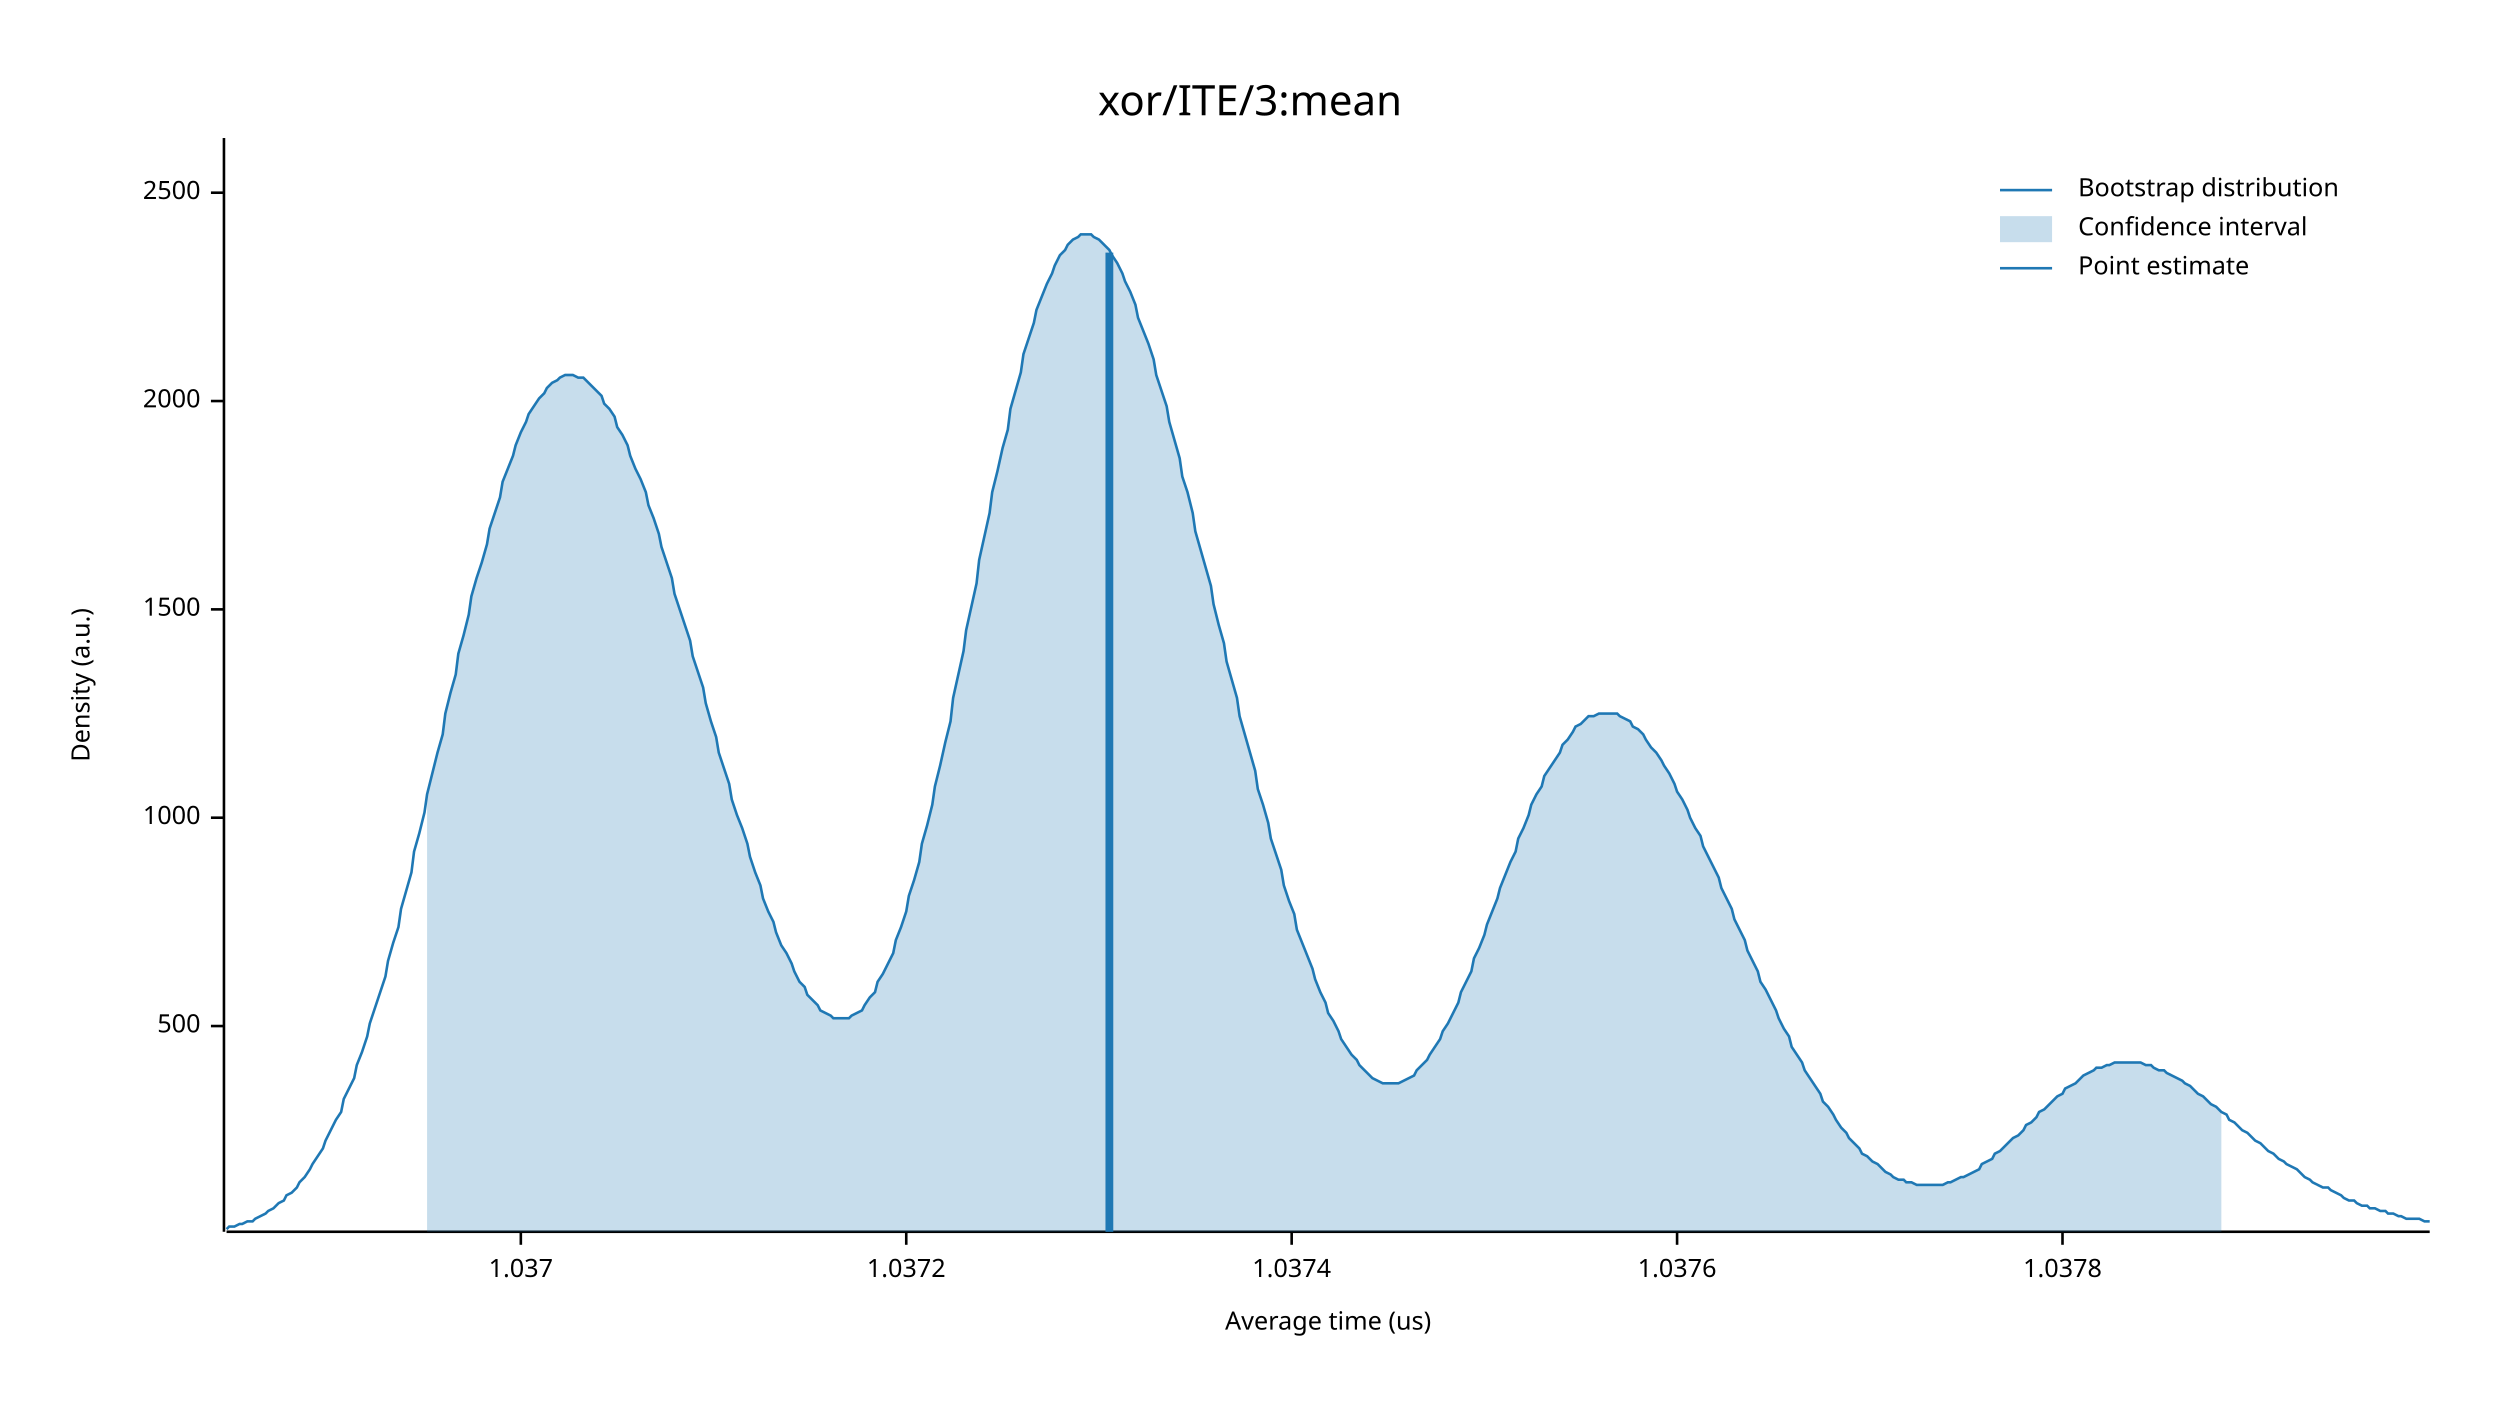
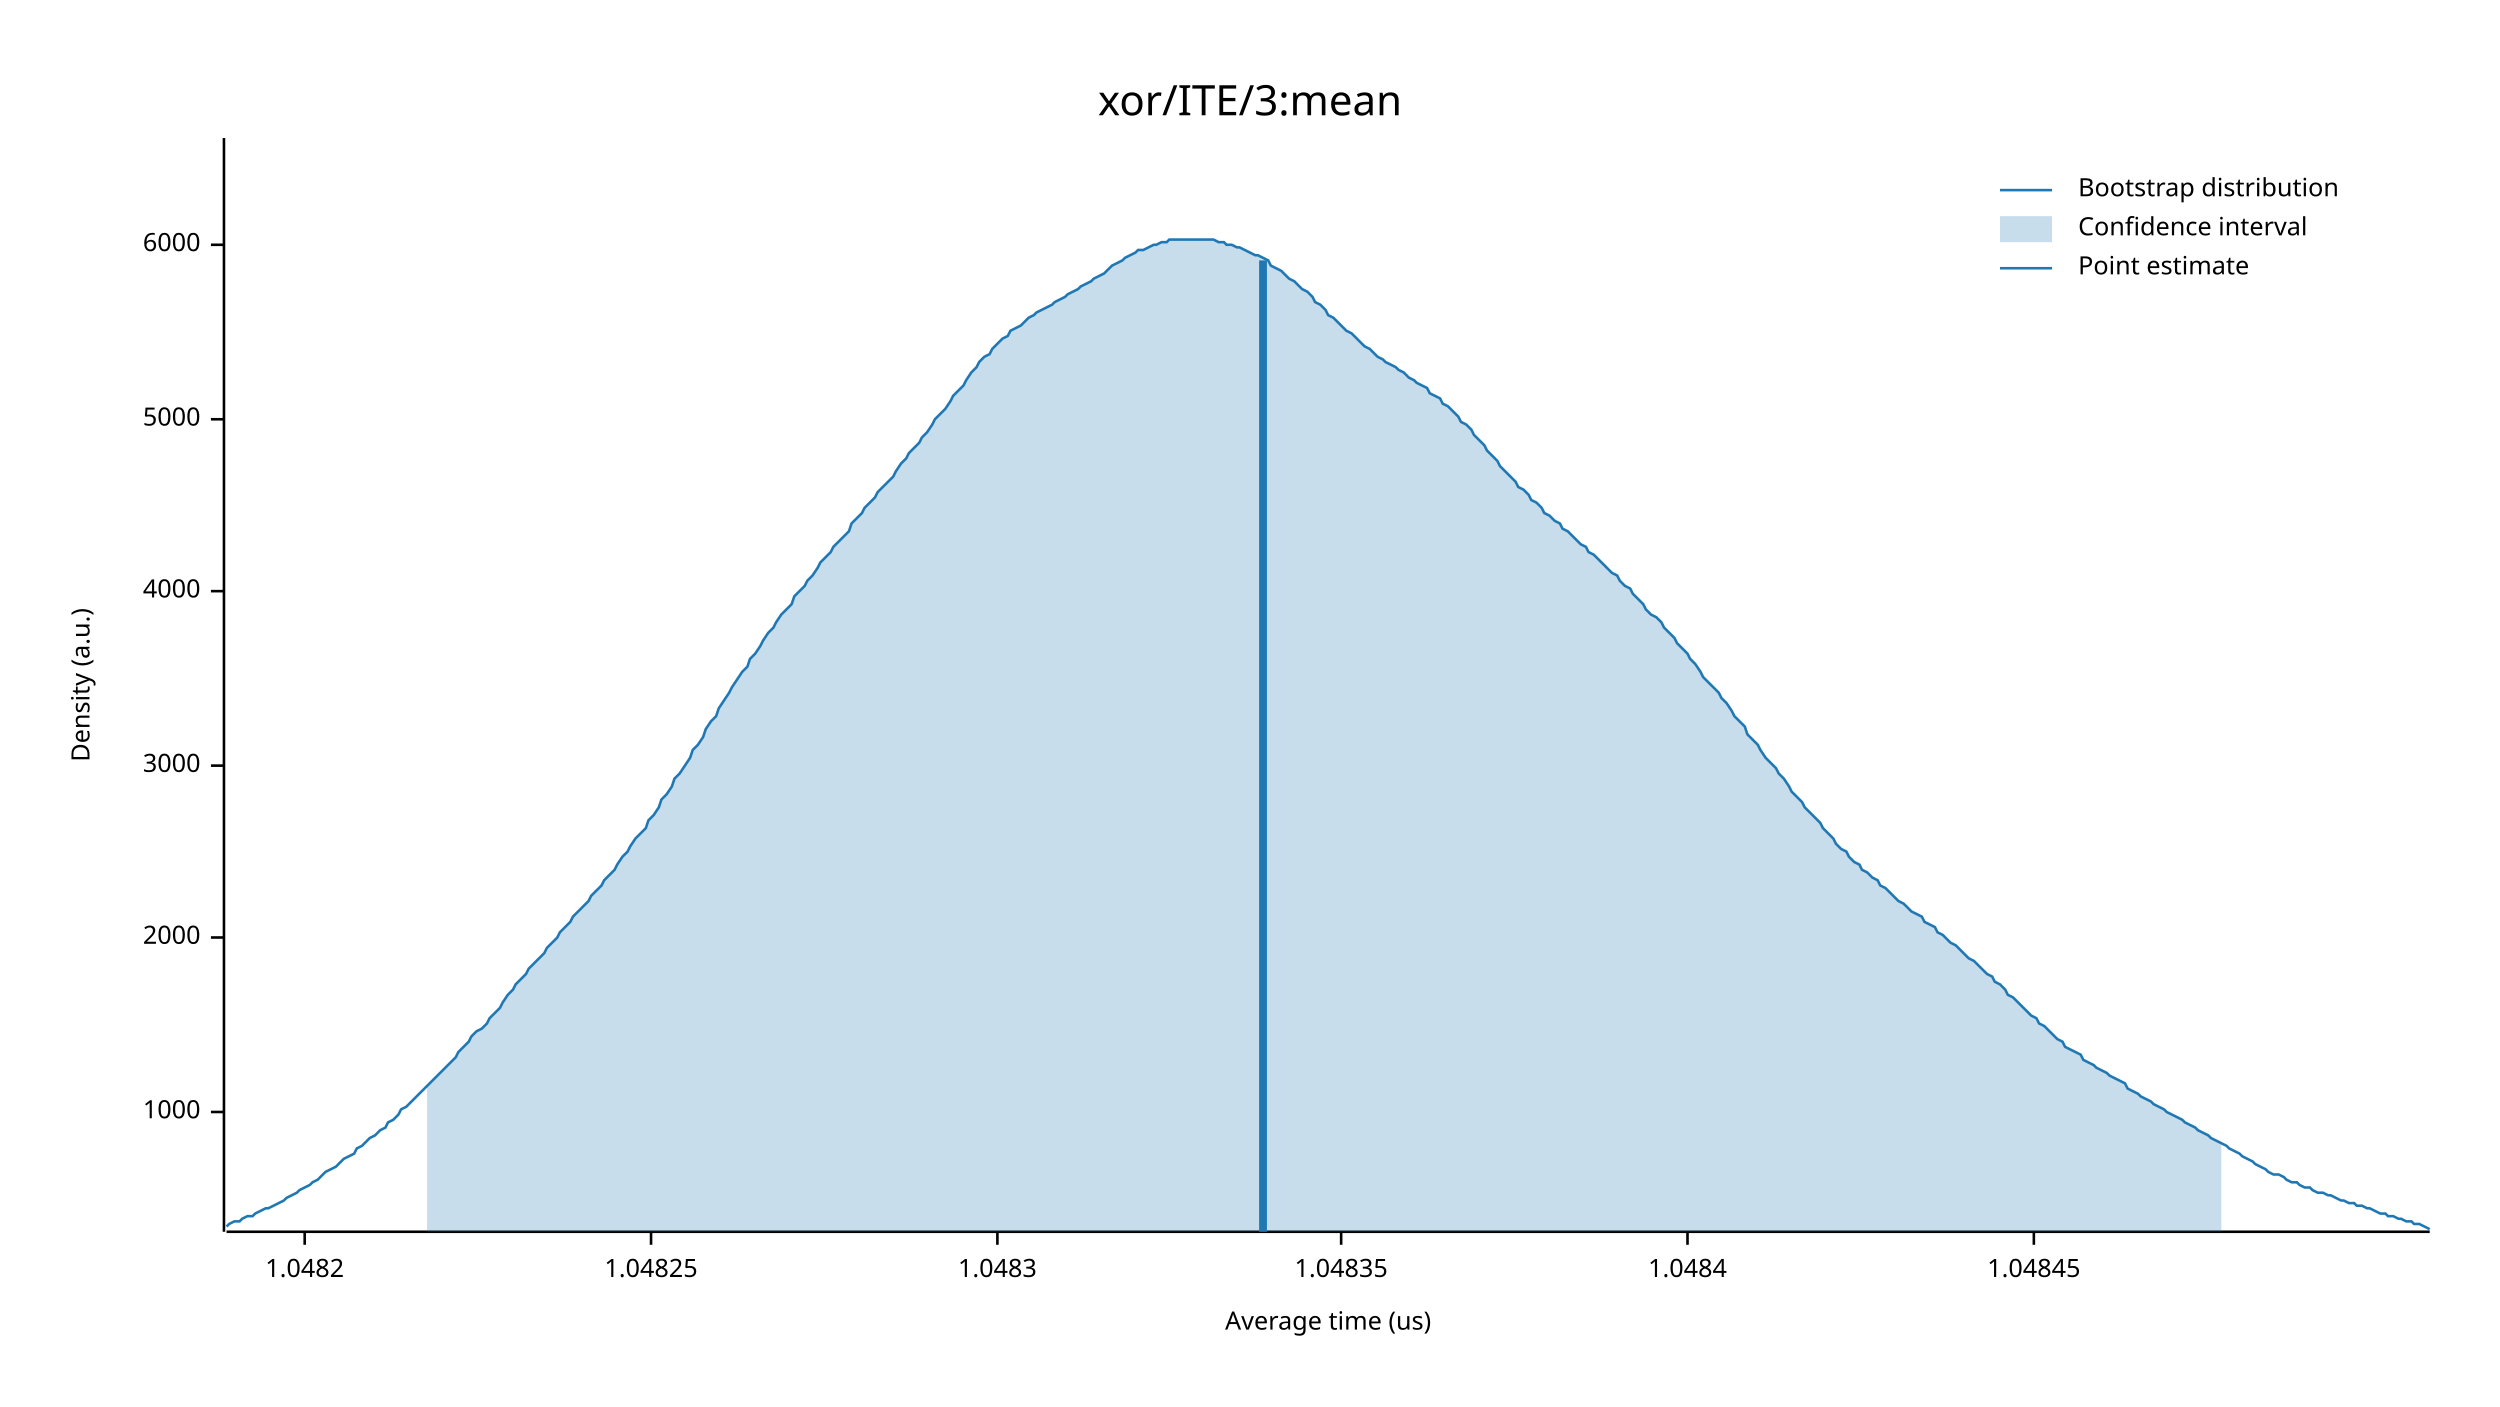
<svg xmlns="http://www.w3.org/2000/svg" width="960" height="540" viewBox="0 0 960 540">
  <text x="480" y="32" dy="0.76em" text-anchor="middle" font-family="sans-serif" font-size="16.129" opacity="1" fill="#000000">
xor/ITE/3:mean
</text>
  <text x="27" y="263" dy="0.76em" text-anchor="middle" font-family="sans-serif" font-size="9.677" opacity="1" fill="#000000" transform="rotate(270, 27, 263)">
Density (a.u.)
</text>
  <text x="510" y="513" dy="-0.5ex" text-anchor="middle" font-family="sans-serif" font-size="9.677" opacity="1" fill="#000000">
Average time (us)
</text>
  <polyline fill="none" opacity="1" stroke="#000000" stroke-width="1" points="86,53 86,473 " />
-   <text x="77" y="394" dy="0.5ex" text-anchor="end" font-family="sans-serif" font-size="9.677" opacity="1" fill="#000000">
- 500
- </text>
-   <polyline fill="none" opacity="1" stroke="#000000" stroke-width="1" points="81,394 86,394 " />
-   <text x="77" y="314" dy="0.5ex" text-anchor="end" font-family="sans-serif" font-size="9.677" opacity="1" fill="#000000">
+   <text x="77" y="427" dy="0.5ex" text-anchor="end" font-family="sans-serif" font-size="9.677" opacity="1" fill="#000000">
1000
</text>
-   <polyline fill="none" opacity="1" stroke="#000000" stroke-width="1" points="81,314 86,314 " />
-   <text x="77" y="234" dy="0.5ex" text-anchor="end" font-family="sans-serif" font-size="9.677" opacity="1" fill="#000000">
- 1500
- </text>
-   <polyline fill="none" opacity="1" stroke="#000000" stroke-width="1" points="81,234 86,234 " />
-   <text x="77" y="154" dy="0.5ex" text-anchor="end" font-family="sans-serif" font-size="9.677" opacity="1" fill="#000000">
+   <polyline fill="none" opacity="1" stroke="#000000" stroke-width="1" points="81,427 86,427 " />
+   <text x="77" y="360" dy="0.5ex" text-anchor="end" font-family="sans-serif" font-size="9.677" opacity="1" fill="#000000">
2000
</text>
-   <polyline fill="none" opacity="1" stroke="#000000" stroke-width="1" points="81,154 86,154 " />
-   <text x="77" y="74" dy="0.5ex" text-anchor="end" font-family="sans-serif" font-size="9.677" opacity="1" fill="#000000">
- 2500
+   <polyline fill="none" opacity="1" stroke="#000000" stroke-width="1" points="81,360 86,360 " />
+   <text x="77" y="294" dy="0.5ex" text-anchor="end" font-family="sans-serif" font-size="9.677" opacity="1" fill="#000000">
+ 3000
</text>
-   <polyline fill="none" opacity="1" stroke="#000000" stroke-width="1" points="81,74 86,74 " />
+   <polyline fill="none" opacity="1" stroke="#000000" stroke-width="1" points="81,294 86,294 " />
+   <text x="77" y="227" dy="0.5ex" text-anchor="end" font-family="sans-serif" font-size="9.677" opacity="1" fill="#000000">
+ 4000
+ </text>
+   <polyline fill="none" opacity="1" stroke="#000000" stroke-width="1" points="81,227 86,227 " />
+   <text x="77" y="161" dy="0.5ex" text-anchor="end" font-family="sans-serif" font-size="9.677" opacity="1" fill="#000000">
+ 5000
+ </text>
+   <polyline fill="none" opacity="1" stroke="#000000" stroke-width="1" points="81,161 86,161 " />
+   <text x="77" y="94" dy="0.5ex" text-anchor="end" font-family="sans-serif" font-size="9.677" opacity="1" fill="#000000">
+ 6000
+ </text>
+   <polyline fill="none" opacity="1" stroke="#000000" stroke-width="1" points="81,94 86,94 " />
  <polyline fill="none" opacity="1" stroke="#000000" stroke-width="1" points="87,473 933,473 " />
-   <text x="200" y="483" dy="0.76em" text-anchor="middle" font-family="sans-serif" font-size="9.677" opacity="1" fill="#000000">
- 1.037
+   <text x="117" y="483" dy="0.76em" text-anchor="middle" font-family="sans-serif" font-size="9.677" opacity="1" fill="#000000">
+ 1.0482
</text>
-   <polyline fill="none" opacity="1" stroke="#000000" stroke-width="1" points="200,473 200,478 " />
-   <text x="348" y="483" dy="0.76em" text-anchor="middle" font-family="sans-serif" font-size="9.677" opacity="1" fill="#000000">
- 1.0372
+   <polyline fill="none" opacity="1" stroke="#000000" stroke-width="1" points="117,473 117,478 " />
+   <text x="250" y="483" dy="0.76em" text-anchor="middle" font-family="sans-serif" font-size="9.677" opacity="1" fill="#000000">
+ 1.04825
</text>
-   <polyline fill="none" opacity="1" stroke="#000000" stroke-width="1" points="348,473 348,478 " />
-   <text x="496" y="483" dy="0.76em" text-anchor="middle" font-family="sans-serif" font-size="9.677" opacity="1" fill="#000000">
- 1.0374
+   <polyline fill="none" opacity="1" stroke="#000000" stroke-width="1" points="250,473 250,478 " />
+   <text x="383" y="483" dy="0.76em" text-anchor="middle" font-family="sans-serif" font-size="9.677" opacity="1" fill="#000000">
+ 1.0483
</text>
-   <polyline fill="none" opacity="1" stroke="#000000" stroke-width="1" points="496,473 496,478 " />
-   <text x="644" y="483" dy="0.76em" text-anchor="middle" font-family="sans-serif" font-size="9.677" opacity="1" fill="#000000">
- 1.0376
+   <polyline fill="none" opacity="1" stroke="#000000" stroke-width="1" points="383,473 383,478 " />
+   <text x="515" y="483" dy="0.76em" text-anchor="middle" font-family="sans-serif" font-size="9.677" opacity="1" fill="#000000">
+ 1.04835
</text>
-   <polyline fill="none" opacity="1" stroke="#000000" stroke-width="1" points="644,473 644,478 " />
-   <text x="792" y="483" dy="0.76em" text-anchor="middle" font-family="sans-serif" font-size="9.677" opacity="1" fill="#000000">
- 1.0378
+   <polyline fill="none" opacity="1" stroke="#000000" stroke-width="1" points="515,473 515,478 " />
+   <text x="648" y="483" dy="0.76em" text-anchor="middle" font-family="sans-serif" font-size="9.677" opacity="1" fill="#000000">
+ 1.0484
</text>
-   <polyline fill="none" opacity="1" stroke="#000000" stroke-width="1" points="792,473 792,478 " />
-   <polyline fill="none" opacity="1" stroke="#1F78B4" stroke-width="1" points="87,472 88,471 90,471 92,470 93,470 95,469 97,469 98,468 100,467 102,466 103,465 105,464 107,462 109,461 110,459 112,458 114,456 115,454 117,452 119,449 120,447 122,444 124,441 125,438 127,434 129,430 131,427 132,422 134,418 136,414 137,409 139,404 141,398 142,393 144,387 146,381 148,375 149,369 151,362 153,356 154,349 156,342 158,335 159,327 161,320 163,312 164,305 166,297 168,289 170,282 171,274 173,266 175,259 176,251 178,244 180,236 181,229 183,222 185,216 187,209 188,203 190,197 192,191 193,185 195,180 197,175 198,171 200,166 202,162 203,159 205,156 207,153 209,151 210,149 212,147 214,146 215,145 217,144 219,144 220,144 222,145 224,145 226,147 227,148 229,150 231,152 232,155 234,157 236,160 237,164 239,167 241,171 242,175 244,180 246,184 248,189 249,194 251,199 253,205 254,210 256,216 258,222 259,228 261,234 263,240 265,246 266,252 268,258 270,264 271,270 273,277 275,283 276,289 278,295 280,301 281,307 283,313 285,318 287,324 288,329 290,335 292,340 293,345 295,350 297,354 298,358 300,363 302,366 304,370 305,373 307,377 309,379 310,382 312,384 314,386 315,388 317,389 319,390 320,391 322,391 324,391 326,391 327,390 329,389 331,388 332,386 334,383 336,381 337,377 339,374 341,370 343,366 344,361 346,356 348,350 349,344 351,338 353,331 354,324 356,317 358,309 359,302 361,294 363,285 365,277 366,268 368,259 370,250 371,242 373,233 375,224 376,215 378,206 380,197 381,189 383,181 385,172 387,165 388,157 390,150 392,143 393,136 395,130 397,124 398,119 400,114 402,109 404,105 405,102 407,98 409,96 410,94 412,92 414,91 415,90 417,90 419,90 420,91 422,92 424,94 426,96 427,98 429,101 431,105 432,108 434,112 436,117 437,122 439,127 441,132 443,138 444,144 446,150 448,156 449,162 451,169 453,176 454,183 456,189 458,197 459,204 461,211 463,218 465,225 466,232 468,240 470,247 471,254 473,261 475,268 476,275 478,282 480,289 482,296 483,303 485,309 487,316 488,322 490,328 492,334 493,340 495,346 497,351 498,357 500,362 502,367 504,372 505,376 507,381 509,385 510,389 512,392 514,396 515,399 517,402 519,405 521,407 522,409 524,411 526,413 527,414 529,415 531,416 532,416 534,416 536,416 537,416 539,415 541,414 543,413 544,411 546,409 548,407 549,405 551,402 553,399 554,396 556,393 558,389 560,385 561,381 563,377 565,373 566,368 568,364 570,359 571,355 573,350 575,345 576,341 578,336 580,331 582,327 583,322 585,318 587,313 588,309 590,305 592,302 593,298 595,295 597,292 599,289 600,286 602,284 604,281 605,279 607,278 609,276 610,275 612,275 614,274 615,274 617,274 619,274 621,274 622,275 624,276 626,277 627,279 629,280 631,282 632,284 634,287 636,289 638,292 639,294 641,297 643,301 644,304 646,307 648,311 649,314 651,318 653,321 654,325 656,329 658,333 660,337 661,341 663,345 665,349 666,353 668,357 670,361 671,365 673,369 675,373 676,377 678,380 680,384 682,388 683,391 685,395 687,398 688,402 690,405 692,408 693,411 695,414 697,417 699,420 700,423 702,425 704,428 705,430 707,433 709,435 710,437 712,439 714,441 715,443 717,444 719,446 721,447 722,448 724,450 726,451 727,452 729,453 731,453 732,454 734,454 736,455 738,455 739,455 741,455 743,455 744,455 746,455 748,454 749,454 751,453 753,452 754,452 756,451 758,450 760,449 761,447 763,446 765,445 766,443 768,442 770,440 771,439 773,437 775,436 777,434 778,432 780,431 782,429 783,427 785,426 787,424 788,423 790,421 792,420 793,418 795,417 797,416 799,414 800,413 802,412 804,411 805,410 807,410 809,409 810,409 812,408 814,408 816,408 817,408 819,408 821,408 822,408 824,409 826,409 827,410 829,411 831,411 832,412 834,413 836,414 838,415 839,416 841,417 843,419 844,420 846,421 848,423 849,424 851,425 853,427 855,428 856,430 858,431 860,433 861,434 863,435 865,437 866,438 868,439 870,441 871,442 873,443 875,445 877,446 878,447 880,448 882,449 883,450 885,452 887,453 888,454 890,455 892,456 894,456 895,457 897,458 899,459 900,460 902,461 904,461 905,462 907,463 909,463 910,464 912,464 914,465 916,465 917,466 919,466 921,467 922,467 924,468 926,468 927,468 929,468 931,469 933,469 " />
-   <polygon opacity="0.25" fill="#1F78B4" points="164,305 166,297 168,289 170,282 171,274 173,266 175,259 176,251 178,244 180,236 181,229 183,222 185,216 187,209 188,203 190,197 192,191 193,185 195,180 197,175 198,171 200,166 202,162 203,159 205,156 207,153 209,151 210,149 212,147 214,146 215,145 217,144 219,144 220,144 222,145 224,145 226,147 227,148 229,150 231,152 232,155 234,157 236,160 237,164 239,167 241,171 242,175 244,180 246,184 248,189 249,194 251,199 253,205 254,210 256,216 258,222 259,228 261,234 263,240 265,246 266,252 268,258 270,264 271,270 273,277 275,283 276,289 278,295 280,301 281,307 283,313 285,318 287,324 288,329 290,335 292,340 293,345 295,350 297,354 298,358 300,363 302,366 304,370 305,373 307,377 309,379 310,382 312,384 314,386 315,388 317,389 319,390 320,391 322,391 324,391 326,391 327,390 329,389 331,388 332,386 334,383 336,381 337,377 339,374 341,370 343,366 344,361 346,356 348,350 349,344 351,338 353,331 354,324 356,317 358,309 359,302 361,294 363,285 365,277 366,268 368,259 370,250 371,242 373,233 375,224 376,215 378,206 380,197 381,189 383,181 385,172 387,165 388,157 390,150 392,143 393,136 395,130 397,124 398,119 400,114 402,109 404,105 405,102 407,98 409,96 410,94 412,92 414,91 415,90 417,90 419,90 420,91 422,92 424,94 426,96 427,98 429,101 431,105 432,108 434,112 436,117 437,122 439,127 441,132 443,138 444,144 446,150 448,156 449,162 451,169 453,176 454,183 456,189 458,197 459,204 461,211 463,218 465,225 466,232 468,240 470,247 471,254 473,261 475,268 476,275 478,282 480,289 482,296 483,303 485,309 487,316 488,322 490,328 492,334 493,340 495,346 497,351 498,357 500,362 502,367 504,372 505,376 507,381 509,385 510,389 512,392 514,396 515,399 517,402 519,405 521,407 522,409 524,411 526,413 527,414 529,415 531,416 532,416 534,416 536,416 537,416 539,415 541,414 543,413 544,411 546,409 548,407 549,405 551,402 553,399 554,396 556,393 558,389 560,385 561,381 563,377 565,373 566,368 568,364 570,359 571,355 573,350 575,345 576,341 578,336 580,331 582,327 583,322 585,318 587,313 588,309 590,305 592,302 593,298 595,295 597,292 599,289 600,286 602,284 604,281 605,279 607,278 609,276 610,275 612,275 614,274 615,274 617,274 619,274 621,274 622,275 624,276 626,277 627,279 629,280 631,282 632,284 634,287 636,289 638,292 639,294 641,297 643,301 644,304 646,307 648,311 649,314 651,318 653,321 654,325 656,329 658,333 660,337 661,341 663,345 665,349 666,353 668,357 670,361 671,365 673,369 675,373 676,377 678,380 680,384 682,388 683,391 685,395 687,398 688,402 690,405 692,408 693,411 695,414 697,417 699,420 700,423 702,425 704,428 705,430 707,433 709,435 710,437 712,439 714,441 715,443 717,444 719,446 721,447 722,448 724,450 726,451 727,452 729,453 731,453 732,454 734,454 736,455 738,455 739,455 741,455 743,455 744,455 746,455 748,454 749,454 751,453 753,452 754,452 756,451 758,450 760,449 761,447 763,446 765,445 766,443 768,442 770,440 771,439 773,437 775,436 777,434 778,432 780,431 782,429 783,427 785,426 787,424 788,423 790,421 792,420 793,418 795,417 797,416 799,414 800,413 802,412 804,411 805,410 807,410 809,409 810,409 812,408 814,408 816,408 817,408 819,408 821,408 822,408 824,409 826,409 827,410 829,411 831,411 832,412 834,413 836,414 838,415 839,416 841,417 843,419 844,420 846,421 848,423 849,424 851,425 853,427 853,473 164,473 " />
-   <polyline fill="none" opacity="1" stroke="#1F78B4" stroke-width="3" points="426,473 426,97 " />
+   <polyline fill="none" opacity="1" stroke="#000000" stroke-width="1" points="648,473 648,478 " />
+   <text x="781" y="483" dy="0.76em" text-anchor="middle" font-family="sans-serif" font-size="9.677" opacity="1" fill="#000000">
+ 1.04845
+ </text>
+   <polyline fill="none" opacity="1" stroke="#000000" stroke-width="1" points="781,473 781,478 " />
+   <polyline fill="none" opacity="1" stroke="#1F78B4" stroke-width="1" points="87,471 88,470 90,469 92,469 93,468 95,467 97,467 98,466 100,465 102,464 103,464 105,463 107,462 109,461 110,460 112,459 114,458 115,457 117,456 119,455 120,454 122,453 124,451 125,450 127,449 129,448 131,446 132,445 134,444 136,443 137,441 139,440 141,438 142,437 144,436 146,434 148,433 149,431 151,430 153,428 154,426 156,425 158,423 159,422 161,420 163,418 164,417 166,415 168,413 170,411 171,410 173,408 175,406 176,404 178,402 180,400 181,398 183,396 185,395 187,393 188,391 190,389 192,387 193,385 195,382 197,380 198,378 200,376 202,374 203,372 205,370 207,368 209,366 210,364 212,362 214,360 215,358 217,356 219,354 220,352 222,350 224,348 226,346 227,344 229,342 231,340 232,338 234,336 236,334 237,332 239,329 241,327 242,325 244,322 246,320 248,318 249,315 251,313 253,310 254,307 256,305 258,302 259,299 261,297 263,294 265,291 266,288 268,286 270,283 271,280 273,277 275,275 276,272 278,269 280,266 281,264 283,261 285,258 287,256 288,253 290,251 292,248 293,246 295,243 297,241 298,239 300,236 302,234 304,232 305,229 307,227 309,225 310,223 312,221 314,218 315,216 317,214 319,212 320,210 322,208 324,206 326,204 327,201 329,199 331,197 332,195 334,193 336,191 337,189 339,187 341,185 343,183 344,181 346,178 348,176 349,174 351,172 353,170 354,168 356,166 358,163 359,161 361,159 363,157 365,154 366,152 368,150 370,148 371,146 373,143 375,141 376,139 378,137 380,136 381,134 383,132 385,130 387,129 388,127 390,126 392,125 393,124 395,122 397,121 398,120 400,119 402,118 404,117 405,116 407,115 409,114 410,113 412,112 414,111 415,110 417,109 419,108 420,107 422,106 424,105 426,103 427,102 429,101 431,100 432,99 434,98 436,97 437,96 439,96 441,95 443,94 444,94 446,93 448,93 449,92 451,92 453,92 454,92 456,92 458,92 459,92 461,92 463,92 465,92 466,92 468,93 470,93 471,94 473,94 475,95 476,95 478,96 480,97 482,98 483,98 485,99 487,100 488,102 490,103 492,104 493,105 495,107 497,108 498,109 500,111 502,112 504,114 505,116 507,117 509,119 510,121 512,122 514,124 515,125 517,127 519,128 521,130 522,131 524,133 526,134 527,135 529,137 531,138 532,139 534,140 536,141 537,142 539,143 541,145 543,146 544,147 546,148 548,149 549,151 551,152 553,153 554,155 556,156 558,158 560,160 561,162 563,163 565,165 566,167 568,169 570,171 571,173 573,175 575,177 576,179 578,181 580,183 582,185 583,187 585,188 587,190 588,192 590,193 592,195 593,197 595,198 597,200 599,201 600,203 602,204 604,206 605,207 607,209 609,210 610,212 612,213 614,215 615,216 617,218 619,220 621,221 622,223 624,225 626,226 627,228 629,230 631,232 632,234 634,236 636,237 638,239 639,241 641,243 643,245 644,247 646,249 648,251 649,253 651,255 653,258 654,260 656,262 658,264 660,266 661,268 663,270 665,273 666,275 668,277 670,279 671,282 673,284 675,286 676,288 678,291 680,293 682,295 683,297 685,299 687,302 688,304 690,306 692,308 693,310 695,312 697,314 699,316 700,318 702,320 704,322 705,324 707,326 709,327 710,329 712,331 714,332 715,334 717,335 719,337 721,338 722,340 724,341 726,343 727,344 729,346 731,347 732,348 734,350 736,351 738,352 739,354 741,355 743,356 744,358 746,359 748,361 749,362 751,363 753,365 754,366 756,368 758,369 760,371 761,372 763,374 765,375 766,377 768,378 770,380 771,382 773,383 775,385 777,387 778,388 780,390 782,391 783,393 785,394 787,396 788,397 790,399 792,400 793,402 795,403 797,404 799,405 800,407 802,408 804,409 805,410 807,411 809,412 810,413 812,414 814,415 816,416 817,418 819,419 821,420 822,421 824,422 826,423 827,424 829,425 831,426 832,427 834,428 836,429 838,430 839,431 841,432 843,433 844,434 846,435 848,436 849,437 851,438 853,439 855,440 856,441 858,442 860,443 861,444 863,445 865,446 866,447 868,448 870,449 871,450 873,451 875,451 877,452 878,453 880,454 882,454 883,455 885,456 887,456 888,457 890,458 892,458 894,459 895,459 897,460 899,461 900,461 902,462 904,462 905,463 907,463 909,464 910,464 912,465 914,466 916,466 917,467 919,467 921,468 922,468 924,469 926,469 927,470 929,470 931,471 933,472 " />
+   <polygon opacity="0.25" fill="#1F78B4" points="164,417 166,415 168,413 170,411 171,410 173,408 175,406 176,404 178,402 180,400 181,398 183,396 185,395 187,393 188,391 190,389 192,387 193,385 195,382 197,380 198,378 200,376 202,374 203,372 205,370 207,368 209,366 210,364 212,362 214,360 215,358 217,356 219,354 220,352 222,350 224,348 226,346 227,344 229,342 231,340 232,338 234,336 236,334 237,332 239,329 241,327 242,325 244,322 246,320 248,318 249,315 251,313 253,310 254,307 256,305 258,302 259,299 261,297 263,294 265,291 266,288 268,286 270,283 271,280 273,277 275,275 276,272 278,269 280,266 281,264 283,261 285,258 287,256 288,253 290,251 292,248 293,246 295,243 297,241 298,239 300,236 302,234 304,232 305,229 307,227 309,225 310,223 312,221 314,218 315,216 317,214 319,212 320,210 322,208 324,206 326,204 327,201 329,199 331,197 332,195 334,193 336,191 337,189 339,187 341,185 343,183 344,181 346,178 348,176 349,174 351,172 353,170 354,168 356,166 358,163 359,161 361,159 363,157 365,154 366,152 368,150 370,148 371,146 373,143 375,141 376,139 378,137 380,136 381,134 383,132 385,130 387,129 388,127 390,126 392,125 393,124 395,122 397,121 398,120 400,119 402,118 404,117 405,116 407,115 409,114 410,113 412,112 414,111 415,110 417,109 419,108 420,107 422,106 424,105 426,103 427,102 429,101 431,100 432,99 434,98 436,97 437,96 439,96 441,95 443,94 444,94 446,93 448,93 449,92 451,92 453,92 454,92 456,92 458,92 459,92 461,92 463,92 465,92 466,92 468,93 470,93 471,94 473,94 475,95 476,95 478,96 480,97 482,98 483,98 485,99 487,100 488,102 490,103 492,104 493,105 495,107 497,108 498,109 500,111 502,112 504,114 505,116 507,117 509,119 510,121 512,122 514,124 515,125 517,127 519,128 521,130 522,131 524,133 526,134 527,135 529,137 531,138 532,139 534,140 536,141 537,142 539,143 541,145 543,146 544,147 546,148 548,149 549,151 551,152 553,153 554,155 556,156 558,158 560,160 561,162 563,163 565,165 566,167 568,169 570,171 571,173 573,175 575,177 576,179 578,181 580,183 582,185 583,187 585,188 587,190 588,192 590,193 592,195 593,197 595,198 597,200 599,201 600,203 602,204 604,206 605,207 607,209 609,210 610,212 612,213 614,215 615,216 617,218 619,220 621,221 622,223 624,225 626,226 627,228 629,230 631,232 632,234 634,236 636,237 638,239 639,241 641,243 643,245 644,247 646,249 648,251 649,253 651,255 653,258 654,260 656,262 658,264 660,266 661,268 663,270 665,273 666,275 668,277 670,279 671,282 673,284 675,286 676,288 678,291 680,293 682,295 683,297 685,299 687,302 688,304 690,306 692,308 693,310 695,312 697,314 699,316 700,318 702,320 704,322 705,324 707,326 709,327 710,329 712,331 714,332 715,334 717,335 719,337 721,338 722,340 724,341 726,343 727,344 729,346 731,347 732,348 734,350 736,351 738,352 739,354 741,355 743,356 744,358 746,359 748,361 749,362 751,363 753,365 754,366 756,368 758,369 760,371 761,372 763,374 765,375 766,377 768,378 770,380 771,382 773,383 775,385 777,387 778,388 780,390 782,391 783,393 785,394 787,396 788,397 790,399 792,400 793,402 795,403 797,404 799,405 800,407 802,408 804,409 805,410 807,411 809,412 810,413 812,414 814,415 816,416 817,418 819,419 821,420 822,421 824,422 826,423 827,424 829,425 831,426 832,427 834,428 836,429 838,430 839,431 841,432 843,433 844,434 846,435 848,436 849,437 851,438 853,439 853,473 164,473 " />
+   <polyline fill="none" opacity="1" stroke="#1F78B4" stroke-width="3" points="485,473 485,100 " />
  <text x="798" y="68" dy="0.76em" text-anchor="start" font-family="sans-serif" font-size="9.677" opacity="1" fill="#000000">
Bootstrap distribution
</text>
  <text x="798" y="83" dy="0.76em" text-anchor="start" font-family="sans-serif" font-size="9.677" opacity="1" fill="#000000">
Confidence interval
</text>
  <text x="798" y="98" dy="0.76em" text-anchor="start" font-family="sans-serif" font-size="9.677" opacity="1" fill="#000000">
Point estimate
</text>
  <polyline fill="none" opacity="1" stroke="#1F78B4" stroke-width="1" points="768,73 788,73 " />
  <rect x="768" y="83" width="20" height="10" opacity="0.25" fill="#1F78B4" stroke="none" />
  <polyline fill="none" opacity="1" stroke="#1F78B4" stroke-width="1" points="768,103 788,103 " />
</svg>
